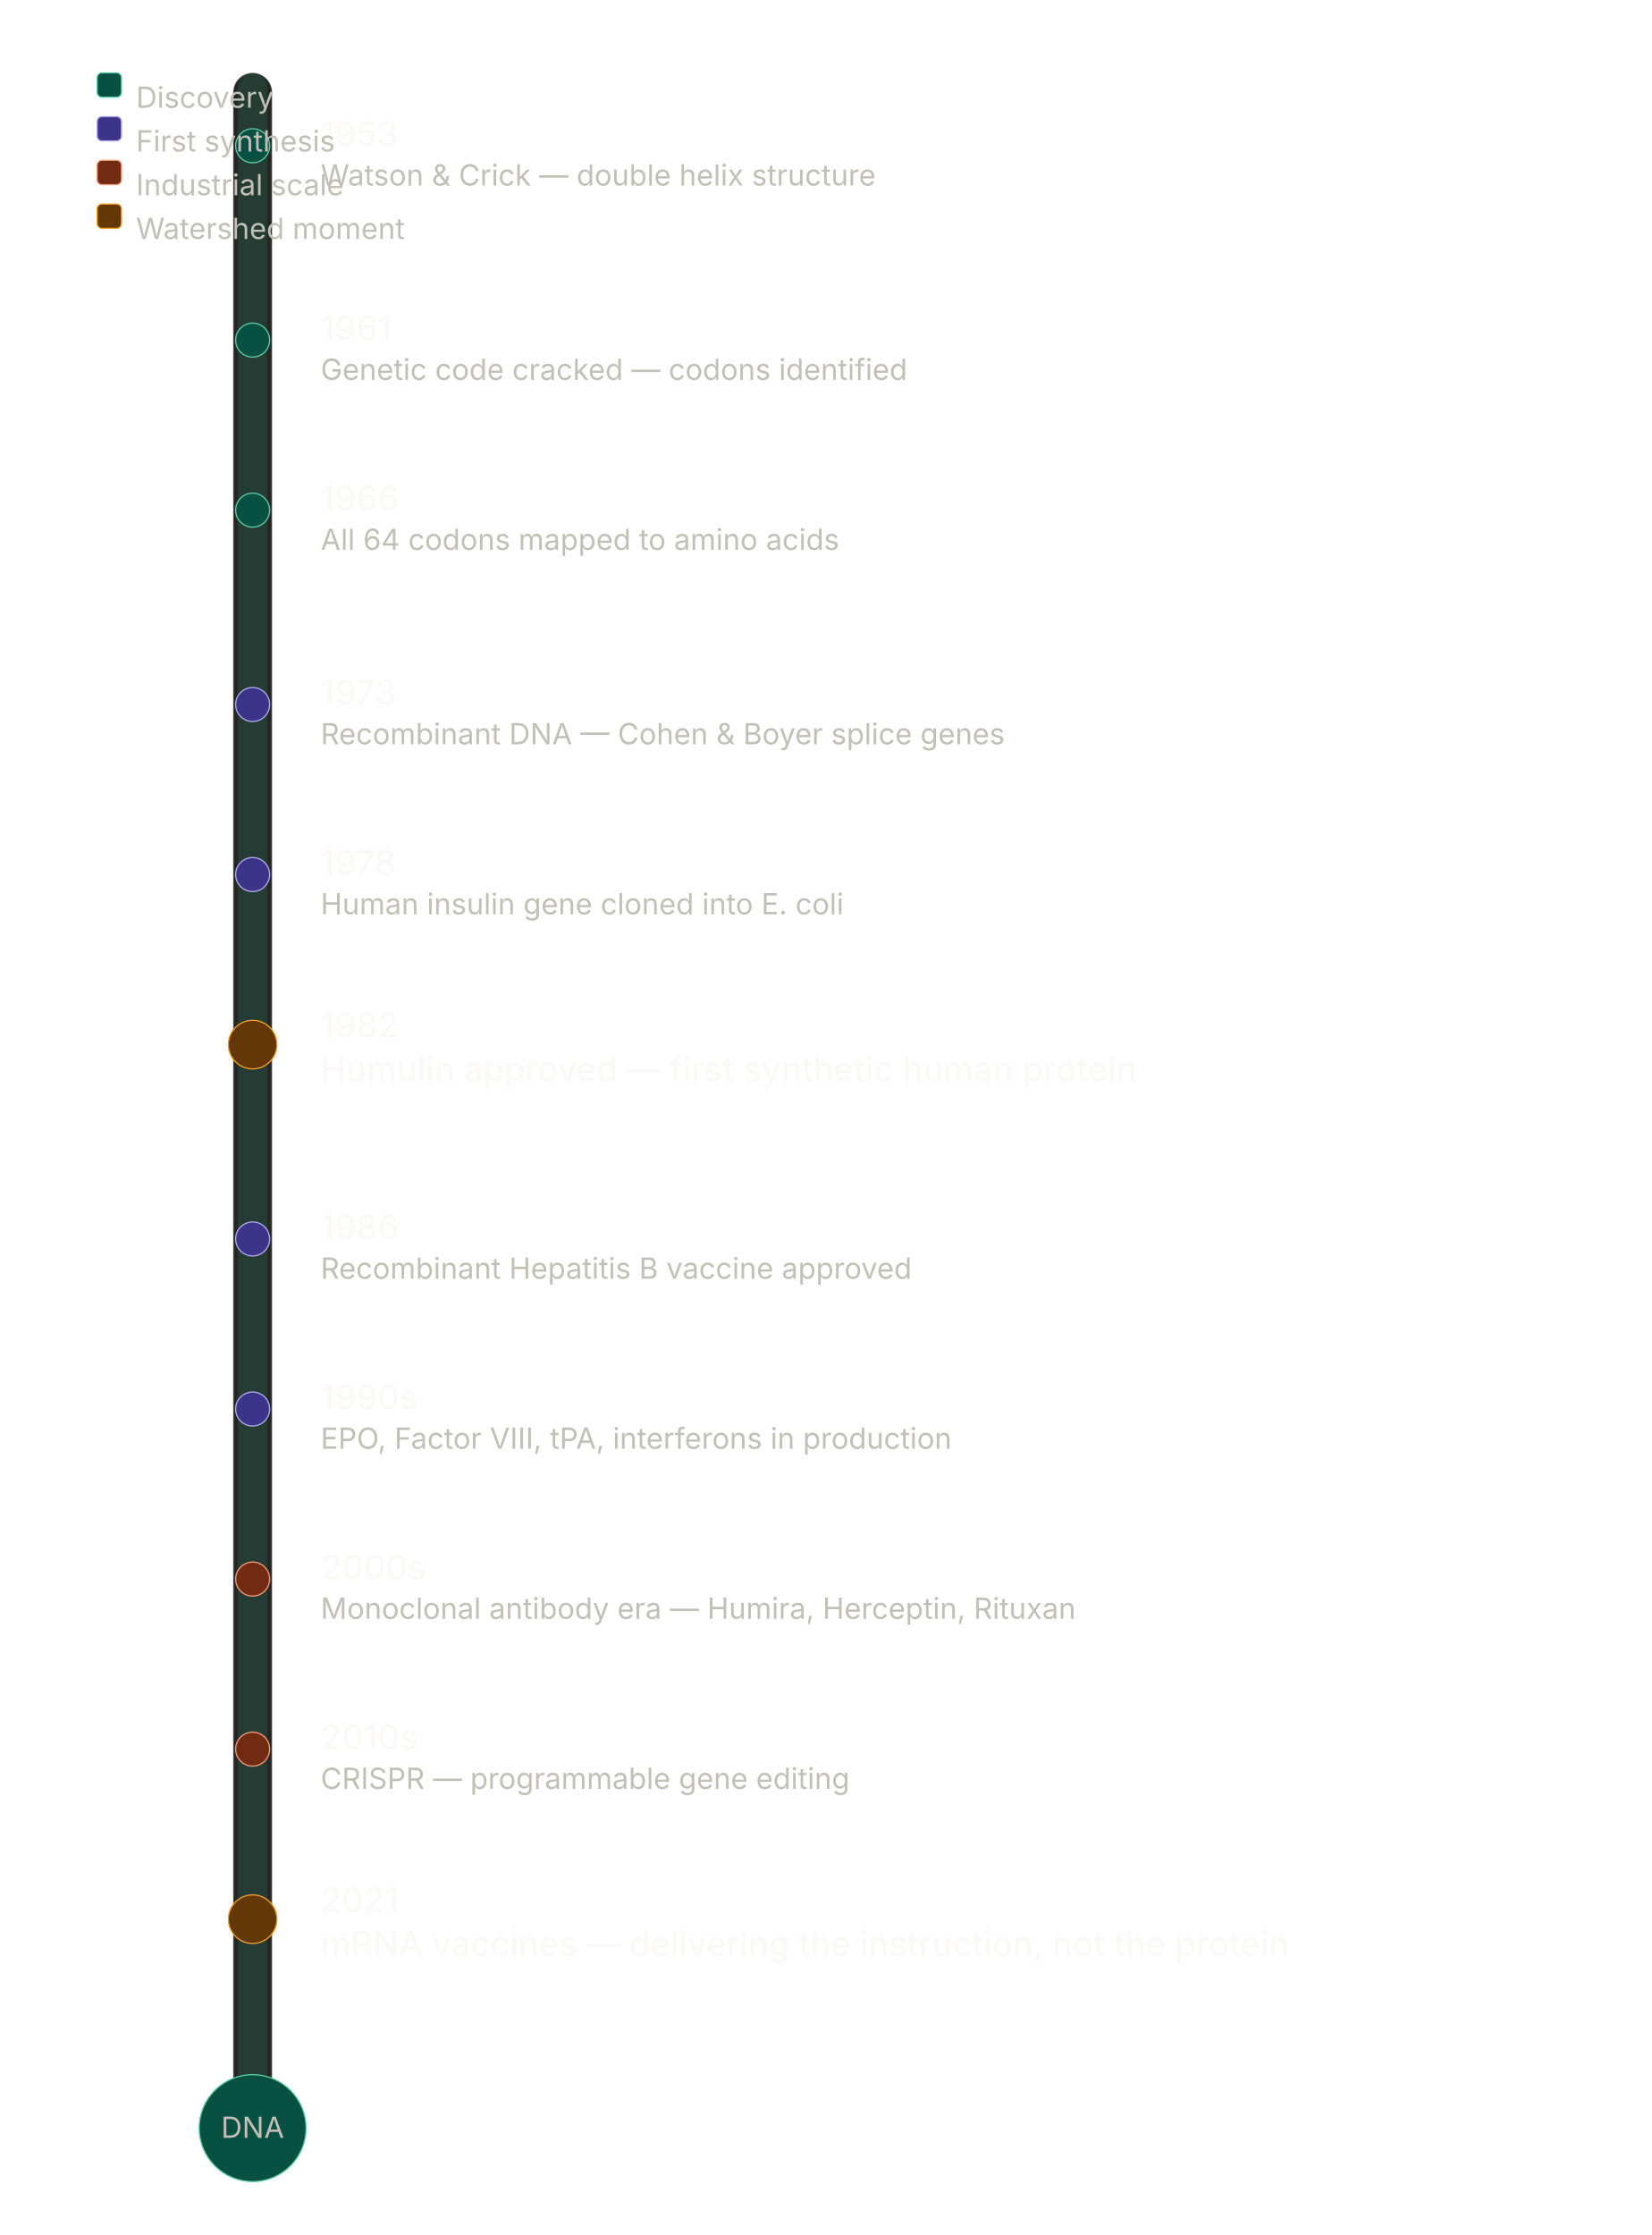
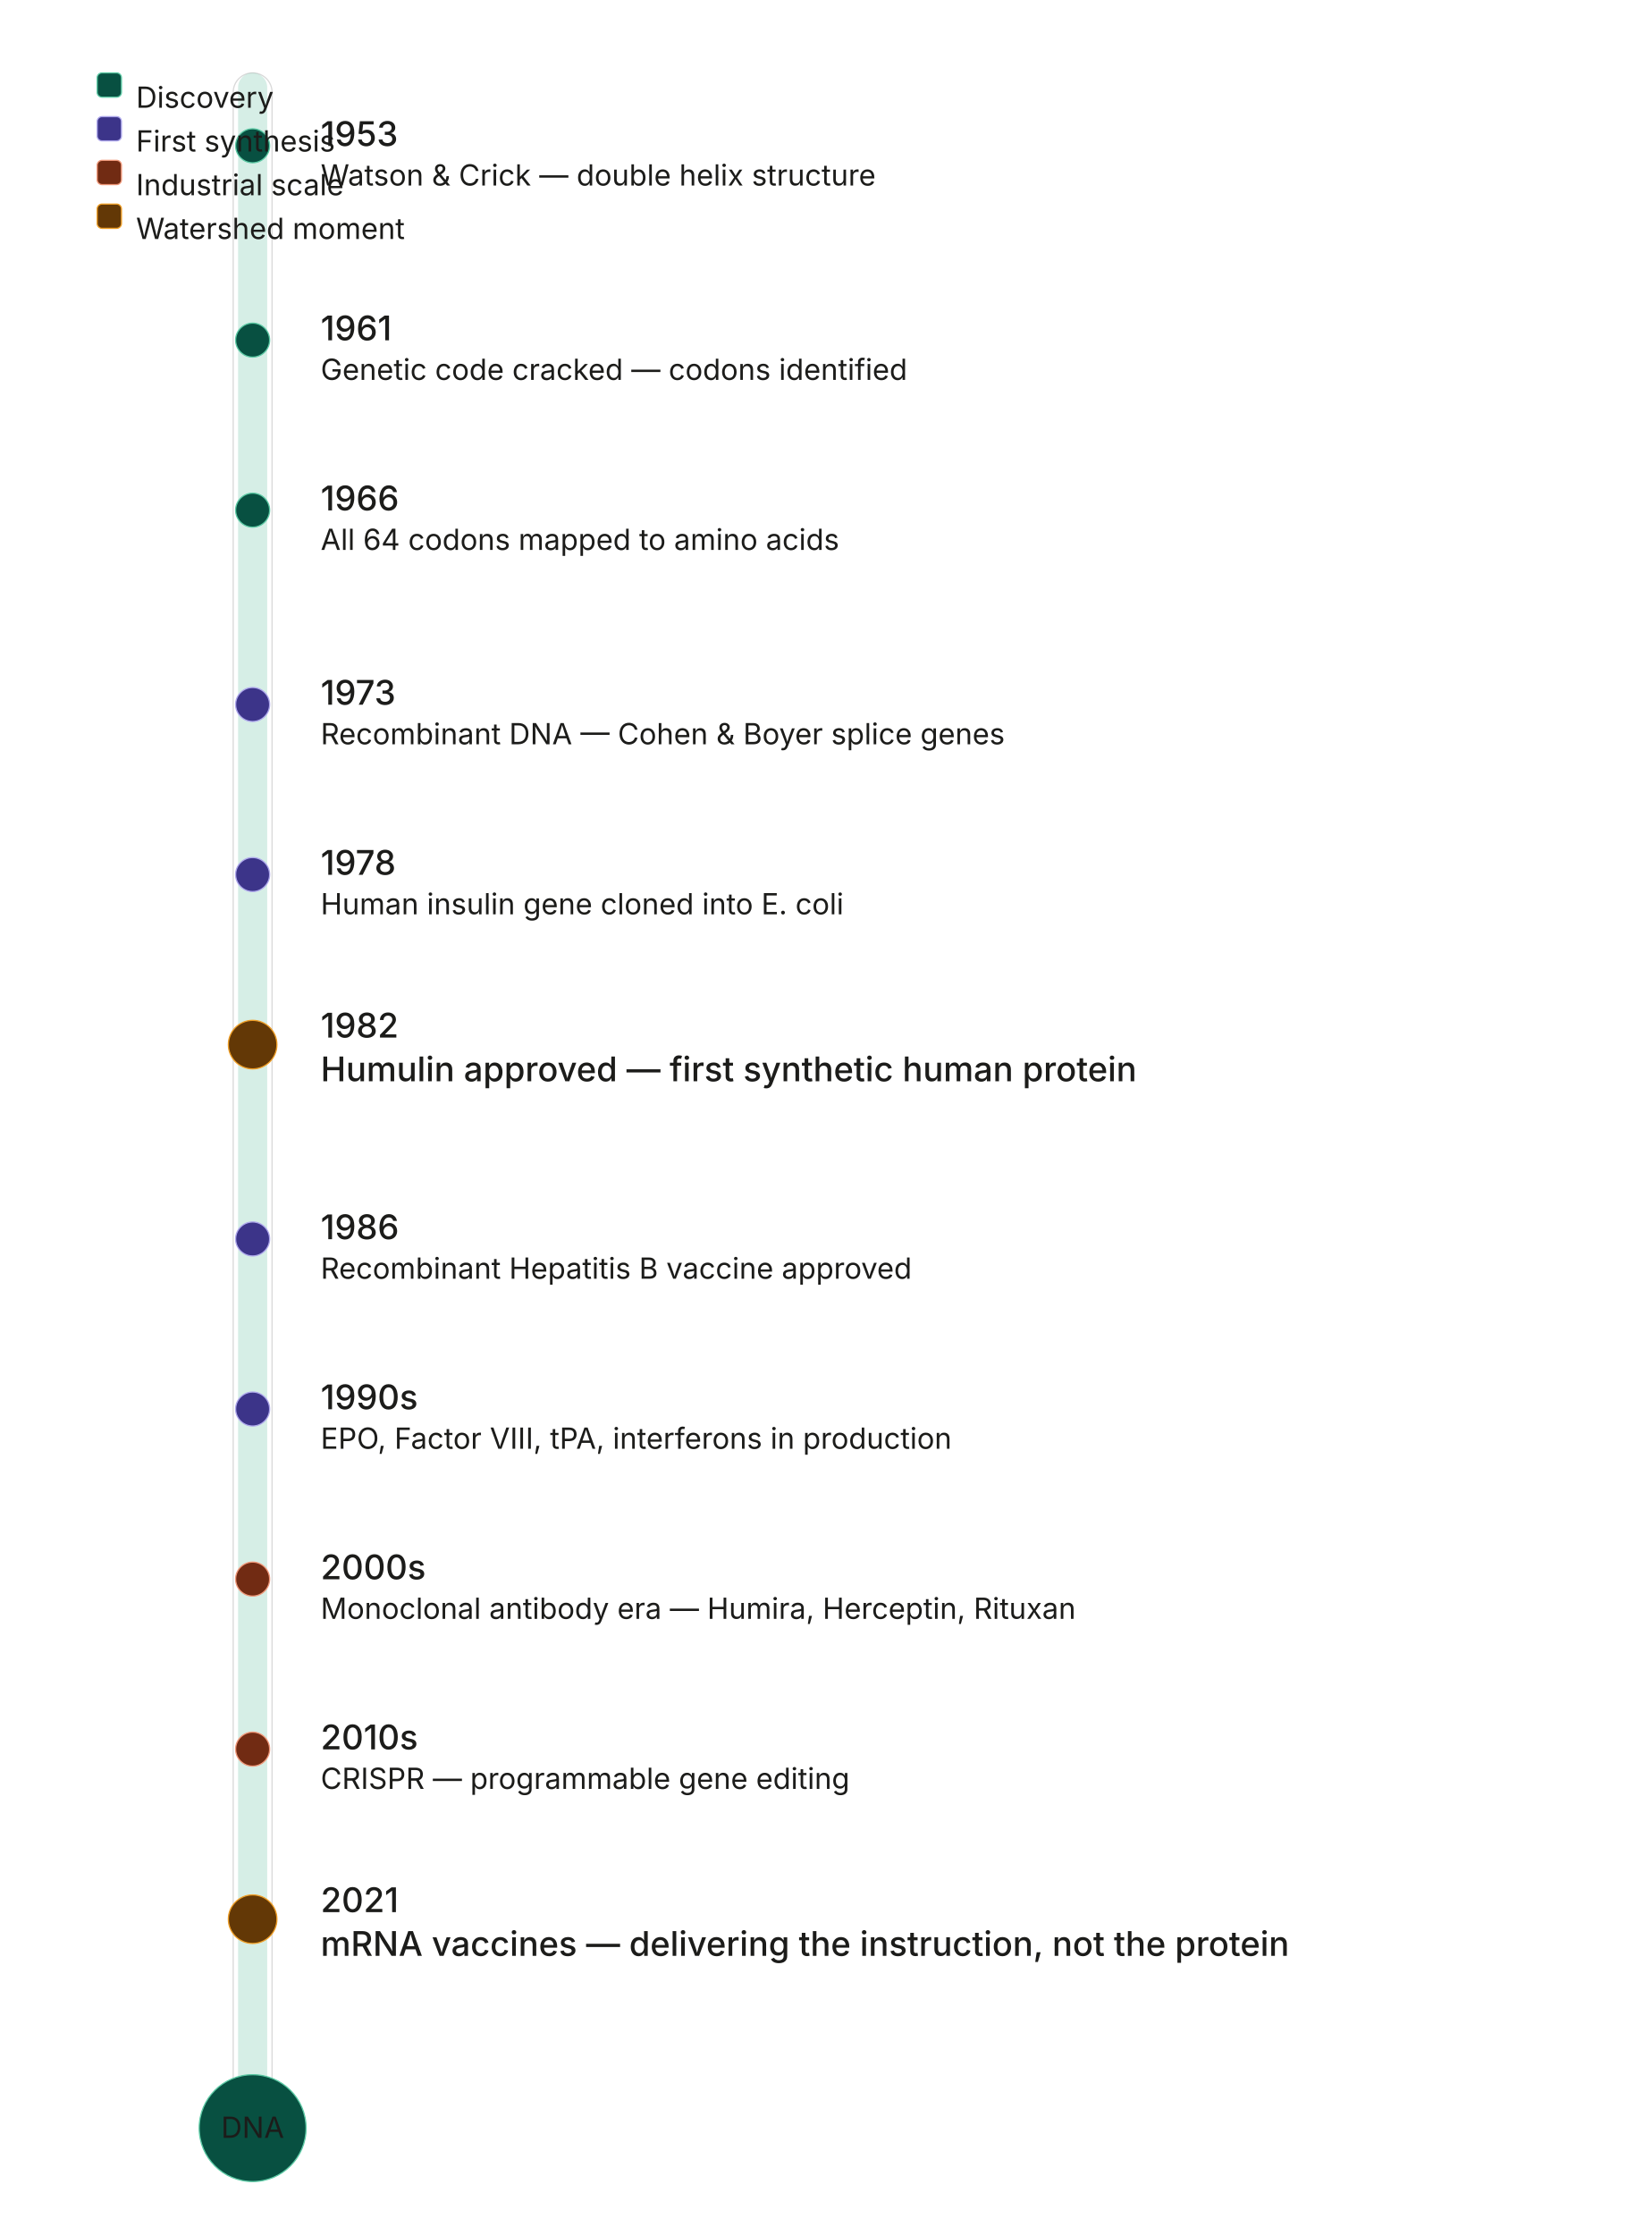
<svg xmlns="http://www.w3.org/2000/svg" width="100%" viewBox="0 0 680 920" role="img" style="">
  <defs>
    <marker id="arrow" viewBox="0 0 10 10" refX="8" refY="5" markerWidth="6" markerHeight="6" orient="auto-start-reverse">
      <path d="M2 1L8 5L2 9" fill="none" stroke="context-stroke" stroke-width="1.5" stroke-linecap="round" stroke-linejoin="round" />
    </marker>
  </defs>
-   <rect x="96" y="30" width="16" height="840" rx="8" stroke-width="0.5" style="fill:rgb(38, 38, 36);stroke:rgba(222, 220, 209, 0.3);color:rgb(255, 255, 255);stroke-width:0.5px;stroke-linecap:butt;stroke-linejoin:miter;opacity:1;font-family:&quot;Anthropic Sans&quot;, -apple-system, BlinkMacSystemFont, &quot;Segoe UI&quot;, sans-serif;font-size:16px;font-weight:400;text-anchor:start;dominant-baseline:auto" />
+   <rect x="96" y="30" width="16" height="840" rx="8" stroke-width="0.5" style="fill:none;stroke:rgba(0,0,0,0.15);color:rgb(255, 255, 255);stroke-width:0.5px;stroke-linecap:butt;stroke-linejoin:miter;opacity:1;font-family:&quot;Anthropic Sans&quot;, -apple-system, BlinkMacSystemFont, &quot;Segoe UI&quot;, sans-serif;font-size:16px;font-weight:400;text-anchor:start;dominant-baseline:auto" />
  <rect x="98" y="30" width="12" height="840" rx="6" fill="#1D9E75" opacity="0.18" style="fill:rgb(29, 158, 117);stroke:none;color:rgb(255, 255, 255);stroke-width:1px;stroke-linecap:butt;stroke-linejoin:miter;opacity:0.18;font-family:&quot;Anthropic Sans&quot;, -apple-system, BlinkMacSystemFont, &quot;Segoe UI&quot;, sans-serif;font-size:16px;font-weight:400;text-anchor:start;dominant-baseline:auto" />
  <circle cx="104" cy="876" r="22" stroke-width="0.5" style="fill:rgb(8, 80, 65);stroke:rgb(93, 202, 165);color:rgb(255, 255, 255);stroke-width:0.5px;stroke-linecap:butt;stroke-linejoin:miter;opacity:1;font-family:&quot;Anthropic Sans&quot;, -apple-system, BlinkMacSystemFont, &quot;Segoe UI&quot;, sans-serif;font-size:16px;font-weight:400;text-anchor:start;dominant-baseline:auto" />
-   <text x="104" y="880" text-anchor="middle" style="fill:rgb(194, 192, 182);stroke:none;color:rgb(255, 255, 255);stroke-width:1px;stroke-linecap:butt;stroke-linejoin:miter;opacity:1;font-family:&quot;Anthropic Sans&quot;, -apple-system, BlinkMacSystemFont, &quot;Segoe UI&quot;, sans-serif;font-size:12px;font-weight:400;text-anchor:middle;dominant-baseline:auto">DNA</text>
+   <text x="104" y="880" text-anchor="middle" style="fill:rgb(28,28,26);opacity:0.7;stroke:none;color:rgb(255, 255, 255);stroke-width:1px;stroke-linecap:butt;stroke-linejoin:miter;opacity:1;font-family:&quot;Anthropic Sans&quot;, -apple-system, BlinkMacSystemFont, &quot;Segoe UI&quot;, sans-serif;font-size:12px;font-weight:400;text-anchor:middle;dominant-baseline:auto">DNA</text>
  <circle cx="104" cy="60" r="7" stroke-width="0.5" style="fill:rgb(8, 80, 65);stroke:rgb(93, 202, 165);color:rgb(255, 255, 255);stroke-width:0.5px;stroke-linecap:butt;stroke-linejoin:miter;opacity:1;font-family:&quot;Anthropic Sans&quot;, -apple-system, BlinkMacSystemFont, &quot;Segoe UI&quot;, sans-serif;font-size:16px;font-weight:400;text-anchor:start;dominant-baseline:auto" />
-   <text x="132" y="55" dominant-baseline="central" style="fill:rgb(250, 249, 245);stroke:none;color:rgb(255, 255, 255);stroke-width:1px;stroke-linecap:butt;stroke-linejoin:miter;opacity:1;font-family:&quot;Anthropic Sans&quot;, -apple-system, BlinkMacSystemFont, &quot;Segoe UI&quot;, sans-serif;font-size:14px;font-weight:500;text-anchor:start;dominant-baseline:central">1953</text>
-   <text x="132" y="72" dominant-baseline="central" style="fill:rgb(194, 192, 182);stroke:none;color:rgb(255, 255, 255);stroke-width:1px;stroke-linecap:butt;stroke-linejoin:miter;opacity:1;font-family:&quot;Anthropic Sans&quot;, -apple-system, BlinkMacSystemFont, &quot;Segoe UI&quot;, sans-serif;font-size:12px;font-weight:400;text-anchor:start;dominant-baseline:central">Watson &amp; Crick — double helix structure</text>
+   <text x="132" y="55" dominant-baseline="central" style="fill:rgb(28,28,26);stroke:none;color:rgb(255, 255, 255);stroke-width:1px;stroke-linecap:butt;stroke-linejoin:miter;opacity:1;font-family:&quot;Anthropic Sans&quot;, -apple-system, BlinkMacSystemFont, &quot;Segoe UI&quot;, sans-serif;font-size:14px;font-weight:500;text-anchor:start;dominant-baseline:central">1953</text>
+   <text x="132" y="72" dominant-baseline="central" style="fill:rgb(28,28,26);opacity:0.7;stroke:none;color:rgb(255, 255, 255);stroke-width:1px;stroke-linecap:butt;stroke-linejoin:miter;opacity:1;font-family:&quot;Anthropic Sans&quot;, -apple-system, BlinkMacSystemFont, &quot;Segoe UI&quot;, sans-serif;font-size:12px;font-weight:400;text-anchor:start;dominant-baseline:central">Watson &amp; Crick — double helix structure</text>
  <circle cx="104" cy="140" r="7" stroke-width="0.5" style="fill:rgb(8, 80, 65);stroke:rgb(93, 202, 165);color:rgb(255, 255, 255);stroke-width:0.5px;stroke-linecap:butt;stroke-linejoin:miter;opacity:1;font-family:&quot;Anthropic Sans&quot;, -apple-system, BlinkMacSystemFont, &quot;Segoe UI&quot;, sans-serif;font-size:16px;font-weight:400;text-anchor:start;dominant-baseline:auto" />
-   <text x="132" y="135" dominant-baseline="central" style="fill:rgb(250, 249, 245);stroke:none;color:rgb(255, 255, 255);stroke-width:1px;stroke-linecap:butt;stroke-linejoin:miter;opacity:1;font-family:&quot;Anthropic Sans&quot;, -apple-system, BlinkMacSystemFont, &quot;Segoe UI&quot;, sans-serif;font-size:14px;font-weight:500;text-anchor:start;dominant-baseline:central">1961</text>
-   <text x="132" y="152" dominant-baseline="central" style="fill:rgb(194, 192, 182);stroke:none;color:rgb(255, 255, 255);stroke-width:1px;stroke-linecap:butt;stroke-linejoin:miter;opacity:1;font-family:&quot;Anthropic Sans&quot;, -apple-system, BlinkMacSystemFont, &quot;Segoe UI&quot;, sans-serif;font-size:12px;font-weight:400;text-anchor:start;dominant-baseline:central">Genetic code cracked — codons identified</text>
+   <text x="132" y="135" dominant-baseline="central" style="fill:rgb(28,28,26);stroke:none;color:rgb(255, 255, 255);stroke-width:1px;stroke-linecap:butt;stroke-linejoin:miter;opacity:1;font-family:&quot;Anthropic Sans&quot;, -apple-system, BlinkMacSystemFont, &quot;Segoe UI&quot;, sans-serif;font-size:14px;font-weight:500;text-anchor:start;dominant-baseline:central">1961</text>
+   <text x="132" y="152" dominant-baseline="central" style="fill:rgb(28,28,26);opacity:0.7;stroke:none;color:rgb(255, 255, 255);stroke-width:1px;stroke-linecap:butt;stroke-linejoin:miter;opacity:1;font-family:&quot;Anthropic Sans&quot;, -apple-system, BlinkMacSystemFont, &quot;Segoe UI&quot;, sans-serif;font-size:12px;font-weight:400;text-anchor:start;dominant-baseline:central">Genetic code cracked — codons identified</text>
  <circle cx="104" cy="210" r="7" stroke-width="0.5" style="fill:rgb(8, 80, 65);stroke:rgb(93, 202, 165);color:rgb(255, 255, 255);stroke-width:0.5px;stroke-linecap:butt;stroke-linejoin:miter;opacity:1;font-family:&quot;Anthropic Sans&quot;, -apple-system, BlinkMacSystemFont, &quot;Segoe UI&quot;, sans-serif;font-size:16px;font-weight:400;text-anchor:start;dominant-baseline:auto" />
-   <text x="132" y="205" dominant-baseline="central" style="fill:rgb(250, 249, 245);stroke:none;color:rgb(255, 255, 255);stroke-width:1px;stroke-linecap:butt;stroke-linejoin:miter;opacity:1;font-family:&quot;Anthropic Sans&quot;, -apple-system, BlinkMacSystemFont, &quot;Segoe UI&quot;, sans-serif;font-size:14px;font-weight:500;text-anchor:start;dominant-baseline:central">1966</text>
-   <text x="132" y="222" dominant-baseline="central" style="fill:rgb(194, 192, 182);stroke:none;color:rgb(255, 255, 255);stroke-width:1px;stroke-linecap:butt;stroke-linejoin:miter;opacity:1;font-family:&quot;Anthropic Sans&quot;, -apple-system, BlinkMacSystemFont, &quot;Segoe UI&quot;, sans-serif;font-size:12px;font-weight:400;text-anchor:start;dominant-baseline:central">All 64 codons mapped to amino acids</text>
+   <text x="132" y="205" dominant-baseline="central" style="fill:rgb(28,28,26);stroke:none;color:rgb(255, 255, 255);stroke-width:1px;stroke-linecap:butt;stroke-linejoin:miter;opacity:1;font-family:&quot;Anthropic Sans&quot;, -apple-system, BlinkMacSystemFont, &quot;Segoe UI&quot;, sans-serif;font-size:14px;font-weight:500;text-anchor:start;dominant-baseline:central">1966</text>
+   <text x="132" y="222" dominant-baseline="central" style="fill:rgb(28,28,26);opacity:0.7;stroke:none;color:rgb(255, 255, 255);stroke-width:1px;stroke-linecap:butt;stroke-linejoin:miter;opacity:1;font-family:&quot;Anthropic Sans&quot;, -apple-system, BlinkMacSystemFont, &quot;Segoe UI&quot;, sans-serif;font-size:12px;font-weight:400;text-anchor:start;dominant-baseline:central">All 64 codons mapped to amino acids</text>
  <circle cx="104" cy="290" r="7" stroke-width="0.5" style="fill:rgb(60, 52, 137);stroke:rgb(175, 169, 236);color:rgb(255, 255, 255);stroke-width:0.5px;stroke-linecap:butt;stroke-linejoin:miter;opacity:1;font-family:&quot;Anthropic Sans&quot;, -apple-system, BlinkMacSystemFont, &quot;Segoe UI&quot;, sans-serif;font-size:16px;font-weight:400;text-anchor:start;dominant-baseline:auto" />
-   <text x="132" y="285" dominant-baseline="central" style="fill:rgb(250, 249, 245);stroke:none;color:rgb(255, 255, 255);stroke-width:1px;stroke-linecap:butt;stroke-linejoin:miter;opacity:1;font-family:&quot;Anthropic Sans&quot;, -apple-system, BlinkMacSystemFont, &quot;Segoe UI&quot;, sans-serif;font-size:14px;font-weight:500;text-anchor:start;dominant-baseline:central">1973</text>
-   <text x="132" y="302" dominant-baseline="central" style="fill:rgb(194, 192, 182);stroke:none;color:rgb(255, 255, 255);stroke-width:1px;stroke-linecap:butt;stroke-linejoin:miter;opacity:1;font-family:&quot;Anthropic Sans&quot;, -apple-system, BlinkMacSystemFont, &quot;Segoe UI&quot;, sans-serif;font-size:12px;font-weight:400;text-anchor:start;dominant-baseline:central">Recombinant DNA — Cohen &amp; Boyer splice genes</text>
+   <text x="132" y="285" dominant-baseline="central" style="fill:rgb(28,28,26);stroke:none;color:rgb(255, 255, 255);stroke-width:1px;stroke-linecap:butt;stroke-linejoin:miter;opacity:1;font-family:&quot;Anthropic Sans&quot;, -apple-system, BlinkMacSystemFont, &quot;Segoe UI&quot;, sans-serif;font-size:14px;font-weight:500;text-anchor:start;dominant-baseline:central">1973</text>
+   <text x="132" y="302" dominant-baseline="central" style="fill:rgb(28,28,26);opacity:0.7;stroke:none;color:rgb(255, 255, 255);stroke-width:1px;stroke-linecap:butt;stroke-linejoin:miter;opacity:1;font-family:&quot;Anthropic Sans&quot;, -apple-system, BlinkMacSystemFont, &quot;Segoe UI&quot;, sans-serif;font-size:12px;font-weight:400;text-anchor:start;dominant-baseline:central">Recombinant DNA — Cohen &amp; Boyer splice genes</text>
  <circle cx="104" cy="360" r="7" stroke-width="0.5" style="fill:rgb(60, 52, 137);stroke:rgb(175, 169, 236);color:rgb(255, 255, 255);stroke-width:0.5px;stroke-linecap:butt;stroke-linejoin:miter;opacity:1;font-family:&quot;Anthropic Sans&quot;, -apple-system, BlinkMacSystemFont, &quot;Segoe UI&quot;, sans-serif;font-size:16px;font-weight:400;text-anchor:start;dominant-baseline:auto" />
-   <text x="132" y="355" dominant-baseline="central" style="fill:rgb(250, 249, 245);stroke:none;color:rgb(255, 255, 255);stroke-width:1px;stroke-linecap:butt;stroke-linejoin:miter;opacity:1;font-family:&quot;Anthropic Sans&quot;, -apple-system, BlinkMacSystemFont, &quot;Segoe UI&quot;, sans-serif;font-size:14px;font-weight:500;text-anchor:start;dominant-baseline:central">1978</text>
-   <text x="132" y="372" dominant-baseline="central" style="fill:rgb(194, 192, 182);stroke:none;color:rgb(255, 255, 255);stroke-width:1px;stroke-linecap:butt;stroke-linejoin:miter;opacity:1;font-family:&quot;Anthropic Sans&quot;, -apple-system, BlinkMacSystemFont, &quot;Segoe UI&quot;, sans-serif;font-size:12px;font-weight:400;text-anchor:start;dominant-baseline:central">Human insulin gene cloned into E. coli</text>
+   <text x="132" y="355" dominant-baseline="central" style="fill:rgb(28,28,26);stroke:none;color:rgb(255, 255, 255);stroke-width:1px;stroke-linecap:butt;stroke-linejoin:miter;opacity:1;font-family:&quot;Anthropic Sans&quot;, -apple-system, BlinkMacSystemFont, &quot;Segoe UI&quot;, sans-serif;font-size:14px;font-weight:500;text-anchor:start;dominant-baseline:central">1978</text>
+   <text x="132" y="372" dominant-baseline="central" style="fill:rgb(28,28,26);opacity:0.7;stroke:none;color:rgb(255, 255, 255);stroke-width:1px;stroke-linecap:butt;stroke-linejoin:miter;opacity:1;font-family:&quot;Anthropic Sans&quot;, -apple-system, BlinkMacSystemFont, &quot;Segoe UI&quot;, sans-serif;font-size:12px;font-weight:400;text-anchor:start;dominant-baseline:central">Human insulin gene cloned into E. coli</text>
  <g style="fill:rgb(0, 0, 0);stroke:none;color:rgb(255, 255, 255);stroke-width:1px;stroke-linecap:butt;stroke-linejoin:miter;opacity:1;font-family:&quot;Anthropic Sans&quot;, -apple-system, BlinkMacSystemFont, &quot;Segoe UI&quot;, sans-serif;font-size:16px;font-weight:400;text-anchor:start;dominant-baseline:auto">
    <circle cx="104" cy="430" r="10" stroke-width="0.5" style="fill:rgb(99, 56, 6);stroke:rgb(239, 159, 39);color:rgb(255, 255, 255);stroke-width:0.5px;stroke-linecap:butt;stroke-linejoin:miter;opacity:1;font-family:&quot;Anthropic Sans&quot;, -apple-system, BlinkMacSystemFont, &quot;Segoe UI&quot;, sans-serif;font-size:16px;font-weight:400;text-anchor:start;dominant-baseline:auto" />
-     <text x="132" y="422" dominant-baseline="central" style="fill:rgb(250, 249, 245);stroke:none;color:rgb(255, 255, 255);stroke-width:1px;stroke-linecap:butt;stroke-linejoin:miter;opacity:1;font-family:&quot;Anthropic Sans&quot;, -apple-system, BlinkMacSystemFont, &quot;Segoe UI&quot;, sans-serif;font-size:14px;font-weight:500;text-anchor:start;dominant-baseline:central">1982</text>
-     <text x="132" y="440" dominant-baseline="central" style="fill:rgb(250, 249, 245);stroke:none;color:rgb(255, 255, 255);stroke-width:1px;stroke-linecap:butt;stroke-linejoin:miter;opacity:1;font-family:&quot;Anthropic Sans&quot;, -apple-system, BlinkMacSystemFont, &quot;Segoe UI&quot;, sans-serif;font-size:14px;font-weight:500;text-anchor:start;dominant-baseline:central">Humulin approved — first synthetic human protein</text>
+     <text x="132" y="422" dominant-baseline="central" style="fill:rgb(28,28,26);stroke:none;color:rgb(255, 255, 255);stroke-width:1px;stroke-linecap:butt;stroke-linejoin:miter;opacity:1;font-family:&quot;Anthropic Sans&quot;, -apple-system, BlinkMacSystemFont, &quot;Segoe UI&quot;, sans-serif;font-size:14px;font-weight:500;text-anchor:start;dominant-baseline:central">1982</text>
+     <text x="132" y="440" dominant-baseline="central" style="fill:rgb(28,28,26);stroke:none;color:rgb(255, 255, 255);stroke-width:1px;stroke-linecap:butt;stroke-linejoin:miter;opacity:1;font-family:&quot;Anthropic Sans&quot;, -apple-system, BlinkMacSystemFont, &quot;Segoe UI&quot;, sans-serif;font-size:14px;font-weight:500;text-anchor:start;dominant-baseline:central">Humulin approved — first synthetic human protein</text>
  </g>
  <circle cx="104" cy="510" r="7" stroke-width="0.5" style="fill:rgb(60, 52, 137);stroke:rgb(175, 169, 236);color:rgb(255, 255, 255);stroke-width:0.5px;stroke-linecap:butt;stroke-linejoin:miter;opacity:1;font-family:&quot;Anthropic Sans&quot;, -apple-system, BlinkMacSystemFont, &quot;Segoe UI&quot;, sans-serif;font-size:16px;font-weight:400;text-anchor:start;dominant-baseline:auto" />
-   <text x="132" y="505" dominant-baseline="central" style="fill:rgb(250, 249, 245);stroke:none;color:rgb(255, 255, 255);stroke-width:1px;stroke-linecap:butt;stroke-linejoin:miter;opacity:1;font-family:&quot;Anthropic Sans&quot;, -apple-system, BlinkMacSystemFont, &quot;Segoe UI&quot;, sans-serif;font-size:14px;font-weight:500;text-anchor:start;dominant-baseline:central">1986</text>
-   <text x="132" y="522" dominant-baseline="central" style="fill:rgb(194, 192, 182);stroke:none;color:rgb(255, 255, 255);stroke-width:1px;stroke-linecap:butt;stroke-linejoin:miter;opacity:1;font-family:&quot;Anthropic Sans&quot;, -apple-system, BlinkMacSystemFont, &quot;Segoe UI&quot;, sans-serif;font-size:12px;font-weight:400;text-anchor:start;dominant-baseline:central">Recombinant Hepatitis B vaccine approved</text>
+   <text x="132" y="505" dominant-baseline="central" style="fill:rgb(28,28,26);stroke:none;color:rgb(255, 255, 255);stroke-width:1px;stroke-linecap:butt;stroke-linejoin:miter;opacity:1;font-family:&quot;Anthropic Sans&quot;, -apple-system, BlinkMacSystemFont, &quot;Segoe UI&quot;, sans-serif;font-size:14px;font-weight:500;text-anchor:start;dominant-baseline:central">1986</text>
+   <text x="132" y="522" dominant-baseline="central" style="fill:rgb(28,28,26);opacity:0.7;stroke:none;color:rgb(255, 255, 255);stroke-width:1px;stroke-linecap:butt;stroke-linejoin:miter;opacity:1;font-family:&quot;Anthropic Sans&quot;, -apple-system, BlinkMacSystemFont, &quot;Segoe UI&quot;, sans-serif;font-size:12px;font-weight:400;text-anchor:start;dominant-baseline:central">Recombinant Hepatitis B vaccine approved</text>
  <circle cx="104" cy="580" r="7" stroke-width="0.5" style="fill:rgb(60, 52, 137);stroke:rgb(175, 169, 236);color:rgb(255, 255, 255);stroke-width:0.5px;stroke-linecap:butt;stroke-linejoin:miter;opacity:1;font-family:&quot;Anthropic Sans&quot;, -apple-system, BlinkMacSystemFont, &quot;Segoe UI&quot;, sans-serif;font-size:16px;font-weight:400;text-anchor:start;dominant-baseline:auto" />
-   <text x="132" y="575" dominant-baseline="central" style="fill:rgb(250, 249, 245);stroke:none;color:rgb(255, 255, 255);stroke-width:1px;stroke-linecap:butt;stroke-linejoin:miter;opacity:1;font-family:&quot;Anthropic Sans&quot;, -apple-system, BlinkMacSystemFont, &quot;Segoe UI&quot;, sans-serif;font-size:14px;font-weight:500;text-anchor:start;dominant-baseline:central">1990s</text>
-   <text x="132" y="592" dominant-baseline="central" style="fill:rgb(194, 192, 182);stroke:none;color:rgb(255, 255, 255);stroke-width:1px;stroke-linecap:butt;stroke-linejoin:miter;opacity:1;font-family:&quot;Anthropic Sans&quot;, -apple-system, BlinkMacSystemFont, &quot;Segoe UI&quot;, sans-serif;font-size:12px;font-weight:400;text-anchor:start;dominant-baseline:central">EPO, Factor VIII, tPA, interferons in production</text>
+   <text x="132" y="575" dominant-baseline="central" style="fill:rgb(28,28,26);stroke:none;color:rgb(255, 255, 255);stroke-width:1px;stroke-linecap:butt;stroke-linejoin:miter;opacity:1;font-family:&quot;Anthropic Sans&quot;, -apple-system, BlinkMacSystemFont, &quot;Segoe UI&quot;, sans-serif;font-size:14px;font-weight:500;text-anchor:start;dominant-baseline:central">1990s</text>
+   <text x="132" y="592" dominant-baseline="central" style="fill:rgb(28,28,26);opacity:0.7;stroke:none;color:rgb(255, 255, 255);stroke-width:1px;stroke-linecap:butt;stroke-linejoin:miter;opacity:1;font-family:&quot;Anthropic Sans&quot;, -apple-system, BlinkMacSystemFont, &quot;Segoe UI&quot;, sans-serif;font-size:12px;font-weight:400;text-anchor:start;dominant-baseline:central">EPO, Factor VIII, tPA, interferons in production</text>
  <circle cx="104" cy="650" r="7" stroke-width="0.5" style="fill:rgb(113, 43, 19);stroke:rgb(240, 153, 123);color:rgb(255, 255, 255);stroke-width:0.5px;stroke-linecap:butt;stroke-linejoin:miter;opacity:1;font-family:&quot;Anthropic Sans&quot;, -apple-system, BlinkMacSystemFont, &quot;Segoe UI&quot;, sans-serif;font-size:16px;font-weight:400;text-anchor:start;dominant-baseline:auto" />
-   <text x="132" y="645" dominant-baseline="central" style="fill:rgb(250, 249, 245);stroke:none;color:rgb(255, 255, 255);stroke-width:1px;stroke-linecap:butt;stroke-linejoin:miter;opacity:1;font-family:&quot;Anthropic Sans&quot;, -apple-system, BlinkMacSystemFont, &quot;Segoe UI&quot;, sans-serif;font-size:14px;font-weight:500;text-anchor:start;dominant-baseline:central">2000s</text>
-   <text x="132" y="662" dominant-baseline="central" style="fill:rgb(194, 192, 182);stroke:none;color:rgb(255, 255, 255);stroke-width:1px;stroke-linecap:butt;stroke-linejoin:miter;opacity:1;font-family:&quot;Anthropic Sans&quot;, -apple-system, BlinkMacSystemFont, &quot;Segoe UI&quot;, sans-serif;font-size:12px;font-weight:400;text-anchor:start;dominant-baseline:central">Monoclonal antibody era — Humira, Herceptin, Rituxan</text>
+   <text x="132" y="645" dominant-baseline="central" style="fill:rgb(28,28,26);stroke:none;color:rgb(255, 255, 255);stroke-width:1px;stroke-linecap:butt;stroke-linejoin:miter;opacity:1;font-family:&quot;Anthropic Sans&quot;, -apple-system, BlinkMacSystemFont, &quot;Segoe UI&quot;, sans-serif;font-size:14px;font-weight:500;text-anchor:start;dominant-baseline:central">2000s</text>
+   <text x="132" y="662" dominant-baseline="central" style="fill:rgb(28,28,26);opacity:0.7;stroke:none;color:rgb(255, 255, 255);stroke-width:1px;stroke-linecap:butt;stroke-linejoin:miter;opacity:1;font-family:&quot;Anthropic Sans&quot;, -apple-system, BlinkMacSystemFont, &quot;Segoe UI&quot;, sans-serif;font-size:12px;font-weight:400;text-anchor:start;dominant-baseline:central">Monoclonal antibody era — Humira, Herceptin, Rituxan</text>
  <circle cx="104" cy="720" r="7" stroke-width="0.5" style="fill:rgb(113, 43, 19);stroke:rgb(240, 153, 123);color:rgb(255, 255, 255);stroke-width:0.5px;stroke-linecap:butt;stroke-linejoin:miter;opacity:1;font-family:&quot;Anthropic Sans&quot;, -apple-system, BlinkMacSystemFont, &quot;Segoe UI&quot;, sans-serif;font-size:16px;font-weight:400;text-anchor:start;dominant-baseline:auto" />
-   <text x="132" y="715" dominant-baseline="central" style="fill:rgb(250, 249, 245);stroke:none;color:rgb(255, 255, 255);stroke-width:1px;stroke-linecap:butt;stroke-linejoin:miter;opacity:1;font-family:&quot;Anthropic Sans&quot;, -apple-system, BlinkMacSystemFont, &quot;Segoe UI&quot;, sans-serif;font-size:14px;font-weight:500;text-anchor:start;dominant-baseline:central">2010s</text>
-   <text x="132" y="732" dominant-baseline="central" style="fill:rgb(194, 192, 182);stroke:none;color:rgb(255, 255, 255);stroke-width:1px;stroke-linecap:butt;stroke-linejoin:miter;opacity:1;font-family:&quot;Anthropic Sans&quot;, -apple-system, BlinkMacSystemFont, &quot;Segoe UI&quot;, sans-serif;font-size:12px;font-weight:400;text-anchor:start;dominant-baseline:central">CRISPR — programmable gene editing</text>
+   <text x="132" y="715" dominant-baseline="central" style="fill:rgb(28,28,26);stroke:none;color:rgb(255, 255, 255);stroke-width:1px;stroke-linecap:butt;stroke-linejoin:miter;opacity:1;font-family:&quot;Anthropic Sans&quot;, -apple-system, BlinkMacSystemFont, &quot;Segoe UI&quot;, sans-serif;font-size:14px;font-weight:500;text-anchor:start;dominant-baseline:central">2010s</text>
+   <text x="132" y="732" dominant-baseline="central" style="fill:rgb(28,28,26);opacity:0.7;stroke:none;color:rgb(255, 255, 255);stroke-width:1px;stroke-linecap:butt;stroke-linejoin:miter;opacity:1;font-family:&quot;Anthropic Sans&quot;, -apple-system, BlinkMacSystemFont, &quot;Segoe UI&quot;, sans-serif;font-size:12px;font-weight:400;text-anchor:start;dominant-baseline:central">CRISPR — programmable gene editing</text>
  <g style="fill:rgb(0, 0, 0);stroke:none;color:rgb(255, 255, 255);stroke-width:1px;stroke-linecap:butt;stroke-linejoin:miter;opacity:1;font-family:&quot;Anthropic Sans&quot;, -apple-system, BlinkMacSystemFont, &quot;Segoe UI&quot;, sans-serif;font-size:16px;font-weight:400;text-anchor:start;dominant-baseline:auto">
    <circle cx="104" cy="790" r="10" stroke-width="0.5" style="fill:rgb(99, 56, 6);stroke:rgb(239, 159, 39);color:rgb(255, 255, 255);stroke-width:0.5px;stroke-linecap:butt;stroke-linejoin:miter;opacity:1;font-family:&quot;Anthropic Sans&quot;, -apple-system, BlinkMacSystemFont, &quot;Segoe UI&quot;, sans-serif;font-size:16px;font-weight:400;text-anchor:start;dominant-baseline:auto" />
-     <text x="132" y="782" dominant-baseline="central" style="fill:rgb(250, 249, 245);stroke:none;color:rgb(255, 255, 255);stroke-width:1px;stroke-linecap:butt;stroke-linejoin:miter;opacity:1;font-family:&quot;Anthropic Sans&quot;, -apple-system, BlinkMacSystemFont, &quot;Segoe UI&quot;, sans-serif;font-size:14px;font-weight:500;text-anchor:start;dominant-baseline:central">2021</text>
-     <text x="132" y="800" dominant-baseline="central" style="fill:rgb(250, 249, 245);stroke:none;color:rgb(255, 255, 255);stroke-width:1px;stroke-linecap:butt;stroke-linejoin:miter;opacity:1;font-family:&quot;Anthropic Sans&quot;, -apple-system, BlinkMacSystemFont, &quot;Segoe UI&quot;, sans-serif;font-size:14px;font-weight:500;text-anchor:start;dominant-baseline:central">mRNA vaccines — delivering the instruction, not the protein</text>
+     <text x="132" y="782" dominant-baseline="central" style="fill:rgb(28,28,26);stroke:none;color:rgb(255, 255, 255);stroke-width:1px;stroke-linecap:butt;stroke-linejoin:miter;opacity:1;font-family:&quot;Anthropic Sans&quot;, -apple-system, BlinkMacSystemFont, &quot;Segoe UI&quot;, sans-serif;font-size:14px;font-weight:500;text-anchor:start;dominant-baseline:central">2021</text>
+     <text x="132" y="800" dominant-baseline="central" style="fill:rgb(28,28,26);stroke:none;color:rgb(255, 255, 255);stroke-width:1px;stroke-linecap:butt;stroke-linejoin:miter;opacity:1;font-family:&quot;Anthropic Sans&quot;, -apple-system, BlinkMacSystemFont, &quot;Segoe UI&quot;, sans-serif;font-size:14px;font-weight:500;text-anchor:start;dominant-baseline:central">mRNA vaccines — delivering the instruction, not the protein</text>
  </g>
  <g style="fill:rgb(0, 0, 0);stroke:none;color:rgb(255, 255, 255);stroke-width:1px;stroke-linecap:butt;stroke-linejoin:miter;opacity:1;font-family:&quot;Anthropic Sans&quot;, -apple-system, BlinkMacSystemFont, &quot;Segoe UI&quot;, sans-serif;font-size:16px;font-weight:400;text-anchor:start;dominant-baseline:auto">
    <rect x="40" y="30" width="10" height="10" rx="2" stroke-width="0.5" style="fill:rgb(8, 80, 65);stroke:rgb(93, 202, 165);color:rgb(255, 255, 255);stroke-width:0.5px;stroke-linecap:butt;stroke-linejoin:miter;opacity:1;font-family:&quot;Anthropic Sans&quot;, -apple-system, BlinkMacSystemFont, &quot;Segoe UI&quot;, sans-serif;font-size:16px;font-weight:400;text-anchor:start;dominant-baseline:auto" />
  </g>
-   <text x="56" y="40" dominant-baseline="central" style="fill:rgb(194, 192, 182);stroke:none;color:rgb(255, 255, 255);stroke-width:1px;stroke-linecap:butt;stroke-linejoin:miter;opacity:1;font-family:&quot;Anthropic Sans&quot;, -apple-system, BlinkMacSystemFont, &quot;Segoe UI&quot;, sans-serif;font-size:12px;font-weight:400;text-anchor:start;dominant-baseline:central">Discovery</text>
+   <text x="56" y="40" dominant-baseline="central" style="fill:rgb(28,28,26);opacity:0.7;stroke:none;color:rgb(255, 255, 255);stroke-width:1px;stroke-linecap:butt;stroke-linejoin:miter;opacity:1;font-family:&quot;Anthropic Sans&quot;, -apple-system, BlinkMacSystemFont, &quot;Segoe UI&quot;, sans-serif;font-size:12px;font-weight:400;text-anchor:start;dominant-baseline:central">Discovery</text>
  <g style="fill:rgb(0, 0, 0);stroke:none;color:rgb(255, 255, 255);stroke-width:1px;stroke-linecap:butt;stroke-linejoin:miter;opacity:1;font-family:&quot;Anthropic Sans&quot;, -apple-system, BlinkMacSystemFont, &quot;Segoe UI&quot;, sans-serif;font-size:16px;font-weight:400;text-anchor:start;dominant-baseline:auto">
    <rect x="40" y="48" width="10" height="10" rx="2" stroke-width="0.5" style="fill:rgb(60, 52, 137);stroke:rgb(175, 169, 236);color:rgb(255, 255, 255);stroke-width:0.5px;stroke-linecap:butt;stroke-linejoin:miter;opacity:1;font-family:&quot;Anthropic Sans&quot;, -apple-system, BlinkMacSystemFont, &quot;Segoe UI&quot;, sans-serif;font-size:16px;font-weight:400;text-anchor:start;dominant-baseline:auto" />
  </g>
-   <text x="56" y="58" dominant-baseline="central" style="fill:rgb(194, 192, 182);stroke:none;color:rgb(255, 255, 255);stroke-width:1px;stroke-linecap:butt;stroke-linejoin:miter;opacity:1;font-family:&quot;Anthropic Sans&quot;, -apple-system, BlinkMacSystemFont, &quot;Segoe UI&quot;, sans-serif;font-size:12px;font-weight:400;text-anchor:start;dominant-baseline:central">First synthesis</text>
+   <text x="56" y="58" dominant-baseline="central" style="fill:rgb(28,28,26);opacity:0.7;stroke:none;color:rgb(255, 255, 255);stroke-width:1px;stroke-linecap:butt;stroke-linejoin:miter;opacity:1;font-family:&quot;Anthropic Sans&quot;, -apple-system, BlinkMacSystemFont, &quot;Segoe UI&quot;, sans-serif;font-size:12px;font-weight:400;text-anchor:start;dominant-baseline:central">First synthesis</text>
  <g style="fill:rgb(0, 0, 0);stroke:none;color:rgb(255, 255, 255);stroke-width:1px;stroke-linecap:butt;stroke-linejoin:miter;opacity:1;font-family:&quot;Anthropic Sans&quot;, -apple-system, BlinkMacSystemFont, &quot;Segoe UI&quot;, sans-serif;font-size:16px;font-weight:400;text-anchor:start;dominant-baseline:auto">
    <rect x="40" y="66" width="10" height="10" rx="2" stroke-width="0.5" style="fill:rgb(113, 43, 19);stroke:rgb(240, 153, 123);color:rgb(255, 255, 255);stroke-width:0.5px;stroke-linecap:butt;stroke-linejoin:miter;opacity:1;font-family:&quot;Anthropic Sans&quot;, -apple-system, BlinkMacSystemFont, &quot;Segoe UI&quot;, sans-serif;font-size:16px;font-weight:400;text-anchor:start;dominant-baseline:auto" />
  </g>
-   <text x="56" y="76" dominant-baseline="central" style="fill:rgb(194, 192, 182);stroke:none;color:rgb(255, 255, 255);stroke-width:1px;stroke-linecap:butt;stroke-linejoin:miter;opacity:1;font-family:&quot;Anthropic Sans&quot;, -apple-system, BlinkMacSystemFont, &quot;Segoe UI&quot;, sans-serif;font-size:12px;font-weight:400;text-anchor:start;dominant-baseline:central">Industrial scale</text>
+   <text x="56" y="76" dominant-baseline="central" style="fill:rgb(28,28,26);opacity:0.7;stroke:none;color:rgb(255, 255, 255);stroke-width:1px;stroke-linecap:butt;stroke-linejoin:miter;opacity:1;font-family:&quot;Anthropic Sans&quot;, -apple-system, BlinkMacSystemFont, &quot;Segoe UI&quot;, sans-serif;font-size:12px;font-weight:400;text-anchor:start;dominant-baseline:central">Industrial scale</text>
  <g style="fill:rgb(0, 0, 0);stroke:none;color:rgb(255, 255, 255);stroke-width:1px;stroke-linecap:butt;stroke-linejoin:miter;opacity:1;font-family:&quot;Anthropic Sans&quot;, -apple-system, BlinkMacSystemFont, &quot;Segoe UI&quot;, sans-serif;font-size:16px;font-weight:400;text-anchor:start;dominant-baseline:auto">
    <rect x="40" y="84" width="10" height="10" rx="2" stroke-width="0.5" style="fill:rgb(99, 56, 6);stroke:rgb(239, 159, 39);color:rgb(255, 255, 255);stroke-width:0.5px;stroke-linecap:butt;stroke-linejoin:miter;opacity:1;font-family:&quot;Anthropic Sans&quot;, -apple-system, BlinkMacSystemFont, &quot;Segoe UI&quot;, sans-serif;font-size:16px;font-weight:400;text-anchor:start;dominant-baseline:auto" />
  </g>
-   <text x="56" y="94" dominant-baseline="central" style="fill:rgb(194, 192, 182);stroke:none;color:rgb(255, 255, 255);stroke-width:1px;stroke-linecap:butt;stroke-linejoin:miter;opacity:1;font-family:&quot;Anthropic Sans&quot;, -apple-system, BlinkMacSystemFont, &quot;Segoe UI&quot;, sans-serif;font-size:12px;font-weight:400;text-anchor:start;dominant-baseline:central">Watershed moment</text>
+   <text x="56" y="94" dominant-baseline="central" style="fill:rgb(28,28,26);opacity:0.7;stroke:none;color:rgb(255, 255, 255);stroke-width:1px;stroke-linecap:butt;stroke-linejoin:miter;opacity:1;font-family:&quot;Anthropic Sans&quot;, -apple-system, BlinkMacSystemFont, &quot;Segoe UI&quot;, sans-serif;font-size:12px;font-weight:400;text-anchor:start;dominant-baseline:central">Watershed moment</text>
</svg>
